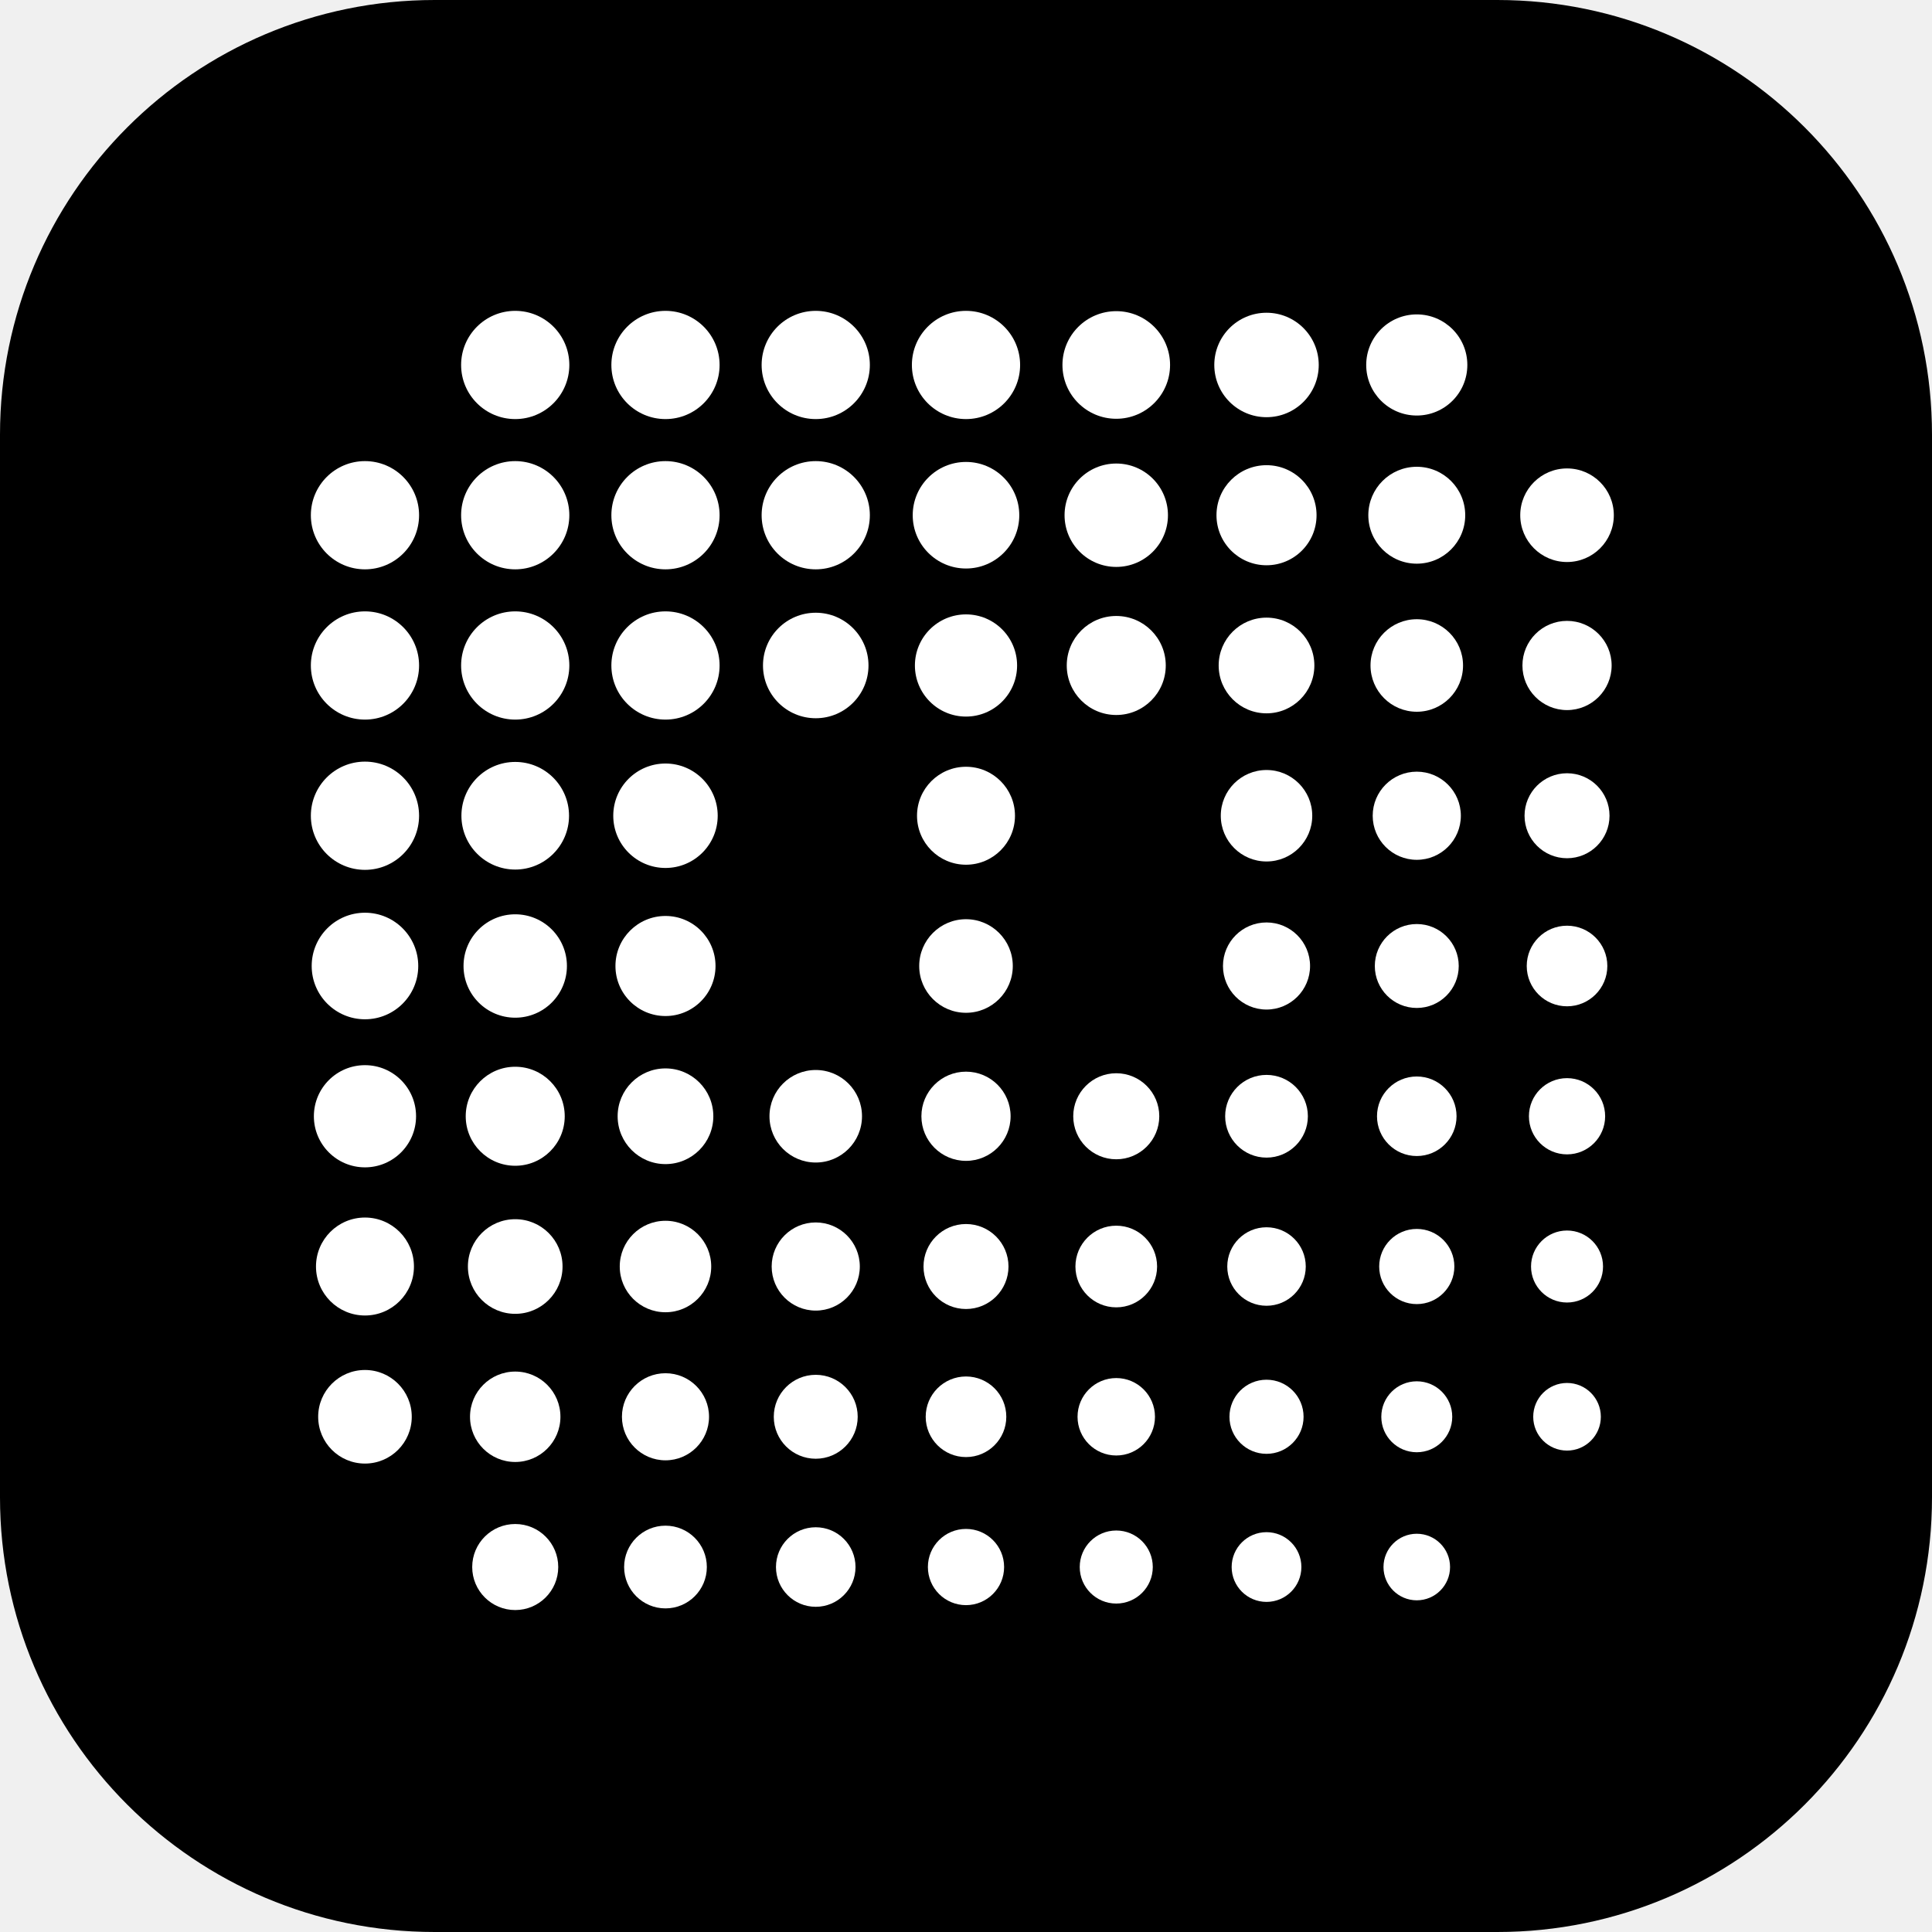
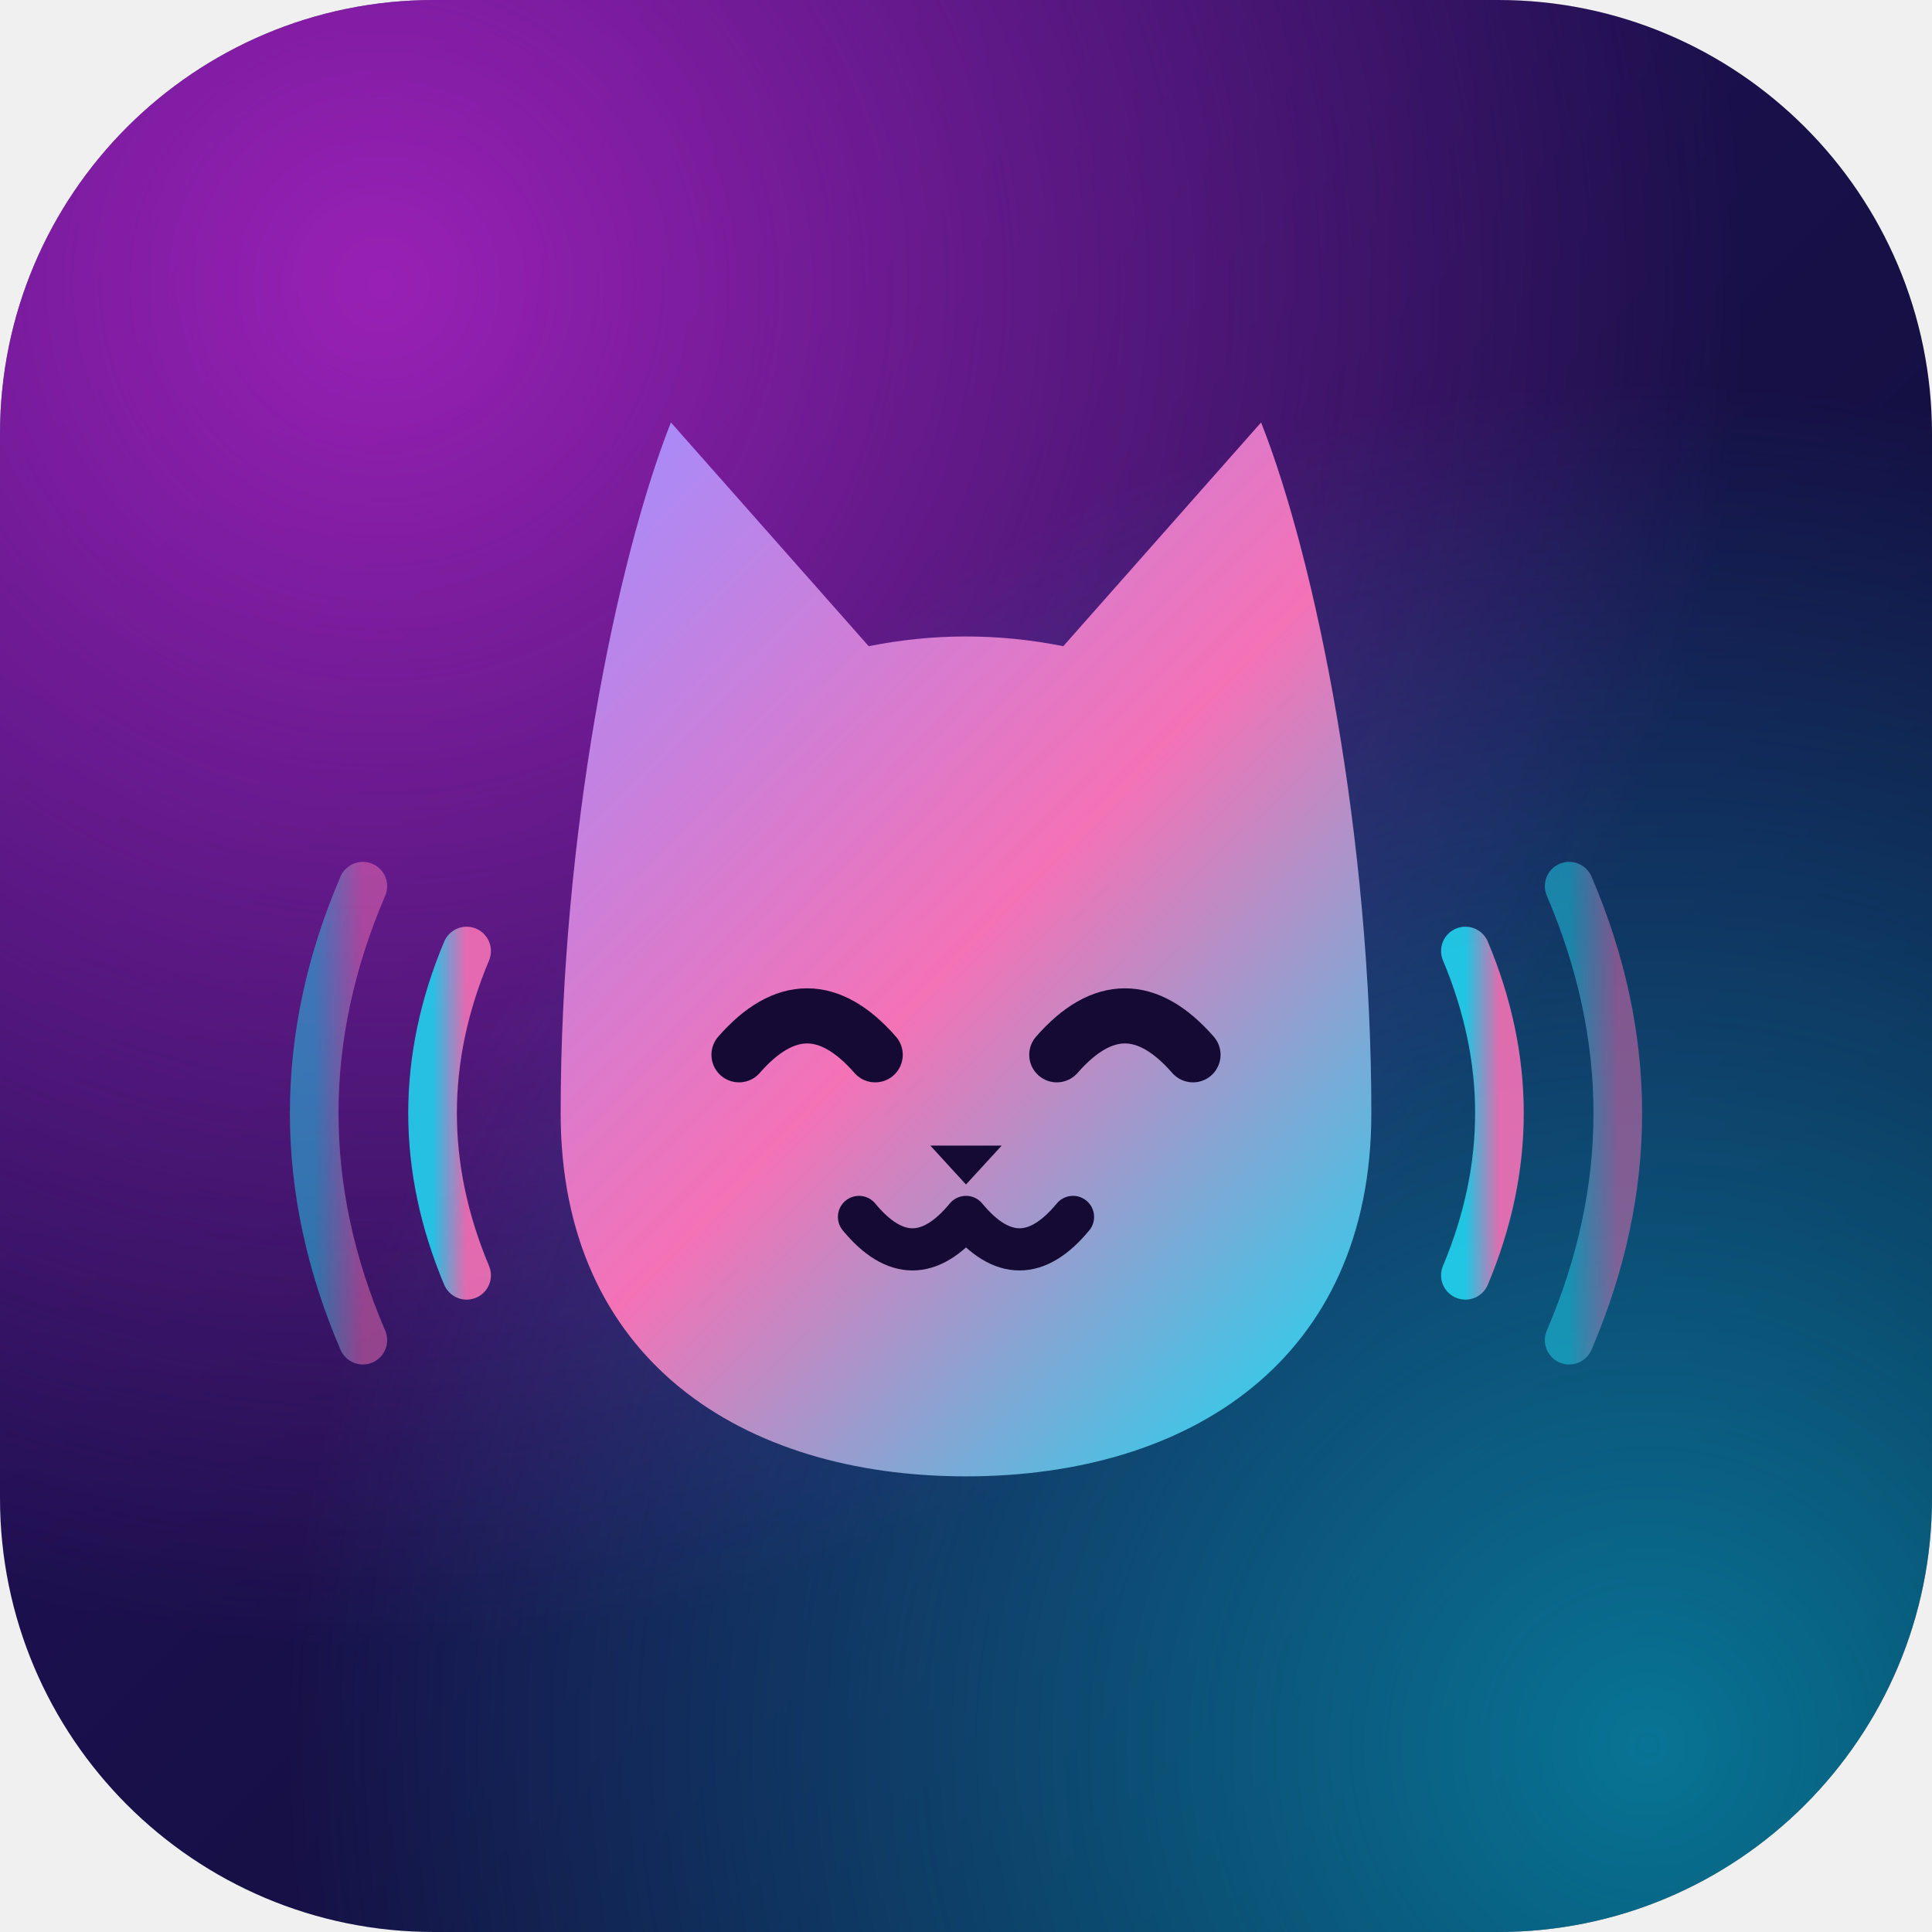
- <svg xmlns="http://www.w3.org/2000/svg" viewBox="0 0 256 256">
-   <rect width="256" height="256" rx="57.6" fill="#000" />
-   <g fill="#fff">
-     <circle cx="68.27" cy="48.36" r="7.17" />
-     <circle cx="88.18" cy="48.36" r="7.17" />
-     <circle cx="108.09" cy="48.36" r="7.17" />
-     <circle cx="128.00" cy="48.36" r="7.17" />
-     <circle cx="147.91" cy="48.36" r="7.13" />
-     <circle cx="167.82" cy="48.36" r="6.92" />
-     <circle cx="187.73" cy="48.36" r="6.70" />
-     <circle cx="48.36" cy="68.27" r="7.17" />
-     <circle cx="68.27" cy="68.27" r="7.17" />
-     <circle cx="88.18" cy="68.27" r="7.17" />
-     <circle cx="108.09" cy="68.27" r="7.17" />
-     <circle cx="128.00" cy="68.27" r="7.06" />
-     <circle cx="147.91" cy="68.27" r="6.85" />
-     <circle cx="167.82" cy="68.27" r="6.63" />
-     <circle cx="187.73" cy="68.27" r="6.42" />
-     <circle cx="207.64" cy="68.27" r="6.20" />
-     <circle cx="48.36" cy="88.18" r="7.17" />
-     <circle cx="68.27" cy="88.18" r="7.17" />
-     <circle cx="88.18" cy="88.18" r="7.17" />
-     <circle cx="108.09" cy="88.18" r="6.99" />
-     <circle cx="128.00" cy="88.18" r="6.77" />
-     <circle cx="147.91" cy="88.18" r="6.56" />
-     <circle cx="167.82" cy="88.18" r="6.34" />
-     <circle cx="187.73" cy="88.18" r="6.13" />
-     <circle cx="207.64" cy="88.18" r="5.91" />
-     <circle cx="48.36" cy="108.09" r="7.17" />
-     <circle cx="68.27" cy="108.09" r="7.13" />
-     <circle cx="88.18" cy="108.09" r="6.92" />
-     <circle cx="128.00" cy="108.09" r="6.49" />
-     <circle cx="167.82" cy="108.09" r="6.06" />
-     <circle cx="187.73" cy="108.09" r="5.84" />
-     <circle cx="207.64" cy="108.09" r="5.63" />
-     <circle cx="48.36" cy="128.00" r="7.06" />
-     <circle cx="68.27" cy="128.00" r="6.85" />
-     <circle cx="88.18" cy="128.00" r="6.63" />
-     <circle cx="128.00" cy="128.00" r="6.20" />
-     <circle cx="167.82" cy="128.00" r="5.77" />
-     <circle cx="187.73" cy="128.00" r="5.56" />
-     <circle cx="207.64" cy="128.00" r="5.34" />
-     <circle cx="48.36" cy="147.91" r="6.77" />
-     <circle cx="68.27" cy="147.91" r="6.56" />
-     <circle cx="88.18" cy="147.91" r="6.34" />
-     <circle cx="108.09" cy="147.91" r="6.13" />
-     <circle cx="128.00" cy="147.91" r="5.91" />
-     <circle cx="147.91" cy="147.91" r="5.70" />
-     <circle cx="167.82" cy="147.91" r="5.48" />
-     <circle cx="187.73" cy="147.91" r="5.27" />
-     <circle cx="207.64" cy="147.91" r="5.05" />
-     <circle cx="48.36" cy="167.82" r="6.49" />
-     <circle cx="68.27" cy="167.82" r="6.27" />
-     <circle cx="88.18" cy="167.82" r="6.06" />
-     <circle cx="108.09" cy="167.82" r="5.84" />
-     <circle cx="128.00" cy="167.82" r="5.63" />
-     <circle cx="147.91" cy="167.82" r="5.41" />
-     <circle cx="167.82" cy="167.82" r="5.20" />
-     <circle cx="187.73" cy="167.82" r="4.98" />
-     <circle cx="207.64" cy="167.82" r="4.77" />
-     <circle cx="48.36" cy="187.73" r="6.20" />
-     <circle cx="68.27" cy="187.73" r="5.99" />
-     <circle cx="88.18" cy="187.73" r="5.77" />
-     <circle cx="108.09" cy="187.73" r="5.56" />
-     <circle cx="128.00" cy="187.73" r="5.34" />
-     <circle cx="147.91" cy="187.73" r="5.13" />
-     <circle cx="167.82" cy="187.73" r="4.91" />
-     <circle cx="187.73" cy="187.73" r="4.70" />
-     <circle cx="207.64" cy="187.73" r="4.48" />
-     <circle cx="68.27" cy="207.64" r="5.70" />
-     <circle cx="88.18" cy="207.64" r="5.48" />
-     <circle cx="108.09" cy="207.64" r="5.27" />
-     <circle cx="128.00" cy="207.64" r="5.05" />
-     <circle cx="147.91" cy="207.64" r="4.84" />
-     <circle cx="167.82" cy="207.64" r="4.62" />
-     <circle cx="187.73" cy="207.64" r="4.41" />
+ <svg xmlns="http://www.w3.org/2000/svg" viewBox="0 0 1024 1024">
+   <defs>
+     <linearGradient id="bg" x1="0" y1="0" x2="1" y2="1">
+       <stop offset="0" stop-color="#2A1065" />
+       <stop offset="1" stop-color="#07102E" />
+     </linearGradient>
+     <radialGradient id="glowA" cx="0.2" cy="0.15" r="0.7">
+       <stop offset="0" stop-color="#C026D3" stop-opacity="0.75" />
+       <stop offset="1" stop-color="#C026D3" stop-opacity="0" />
+     </radialGradient>
+     <radialGradient id="glowB" cx="0.85" cy="0.9" r="0.7">
+       <stop offset="0" stop-color="#06B6D4" stop-opacity="0.6" />
+       <stop offset="1" stop-color="#06B6D4" stop-opacity="0" />
+     </radialGradient>
+     <clipPath id="sq">
+       <rect width="1024" height="1024" rx="230" />
+     </clipPath>
+   </defs>
+   <g clip-path="url(#sq)">
+     <rect width="1024" height="1024" fill="url(#bg)" />
+     <rect width="1024" height="1024" fill="url(#glowA)" />
+     <rect width="1024" height="1024" fill="url(#glowB)" />
+     <g transform="translate(72 40) scale(0.859375)">
+       <defs>
+         <linearGradient id="gfur" x1="0.1" y1="0" x2="0.9" y2="1">
+           <stop offset="0" stop-color="#A78BFA" />
+           <stop offset="0.5" stop-color="#F472B6" />
+           <stop offset="1" stop-color="#22D3EE" />
+         </linearGradient>
+         <linearGradient id="gwave" x1="0" y1="0" x2="1" y2="0">
+           <stop offset="0" stop-color="#22D3EE" />
+           <stop offset="1" stop-color="#F472B6" />
+         </linearGradient>
+       </defs>
+       <g fill="none" stroke="url(#gwave)" stroke-linecap="round" stroke-width="30" opacity="0.9">
+         <path d="M820 540 Q862 640 820 740" />
+         <path d="M884 500 Q944 640 884 780" opacity="0.55" />
+         <path d="M204 540 Q162 640 204 740" />
+         <path d="M140 500 Q80 640 140 780" opacity="0.55" />
+       </g>
+       <path fill="url(#gfur)" d="M262 640 C262 470 296 300 330 214 L452 352 C492 344 532 344 572 352 L694 214 C728 300 762 470 762 640 C762 792 650 864 512 864 C374 864 262 792 262 640 Z" />
+       <g fill="none" stroke="#150A33" stroke-linecap="round" stroke-linejoin="round">
+         <path stroke-width="34" d="M372 604 Q414 556 456 604" />
+         <path stroke-width="34" d="M568 604 Q610 556 652 604" />
+         <path fill="#150A33" stroke="none" d="M490 660 h44 l-22 24 z" />
+         <path stroke-width="26" d="M446 704 q33 40 66 0 q33 40 66 0" />
+       </g>
+     </g>
  </g>
</svg>
